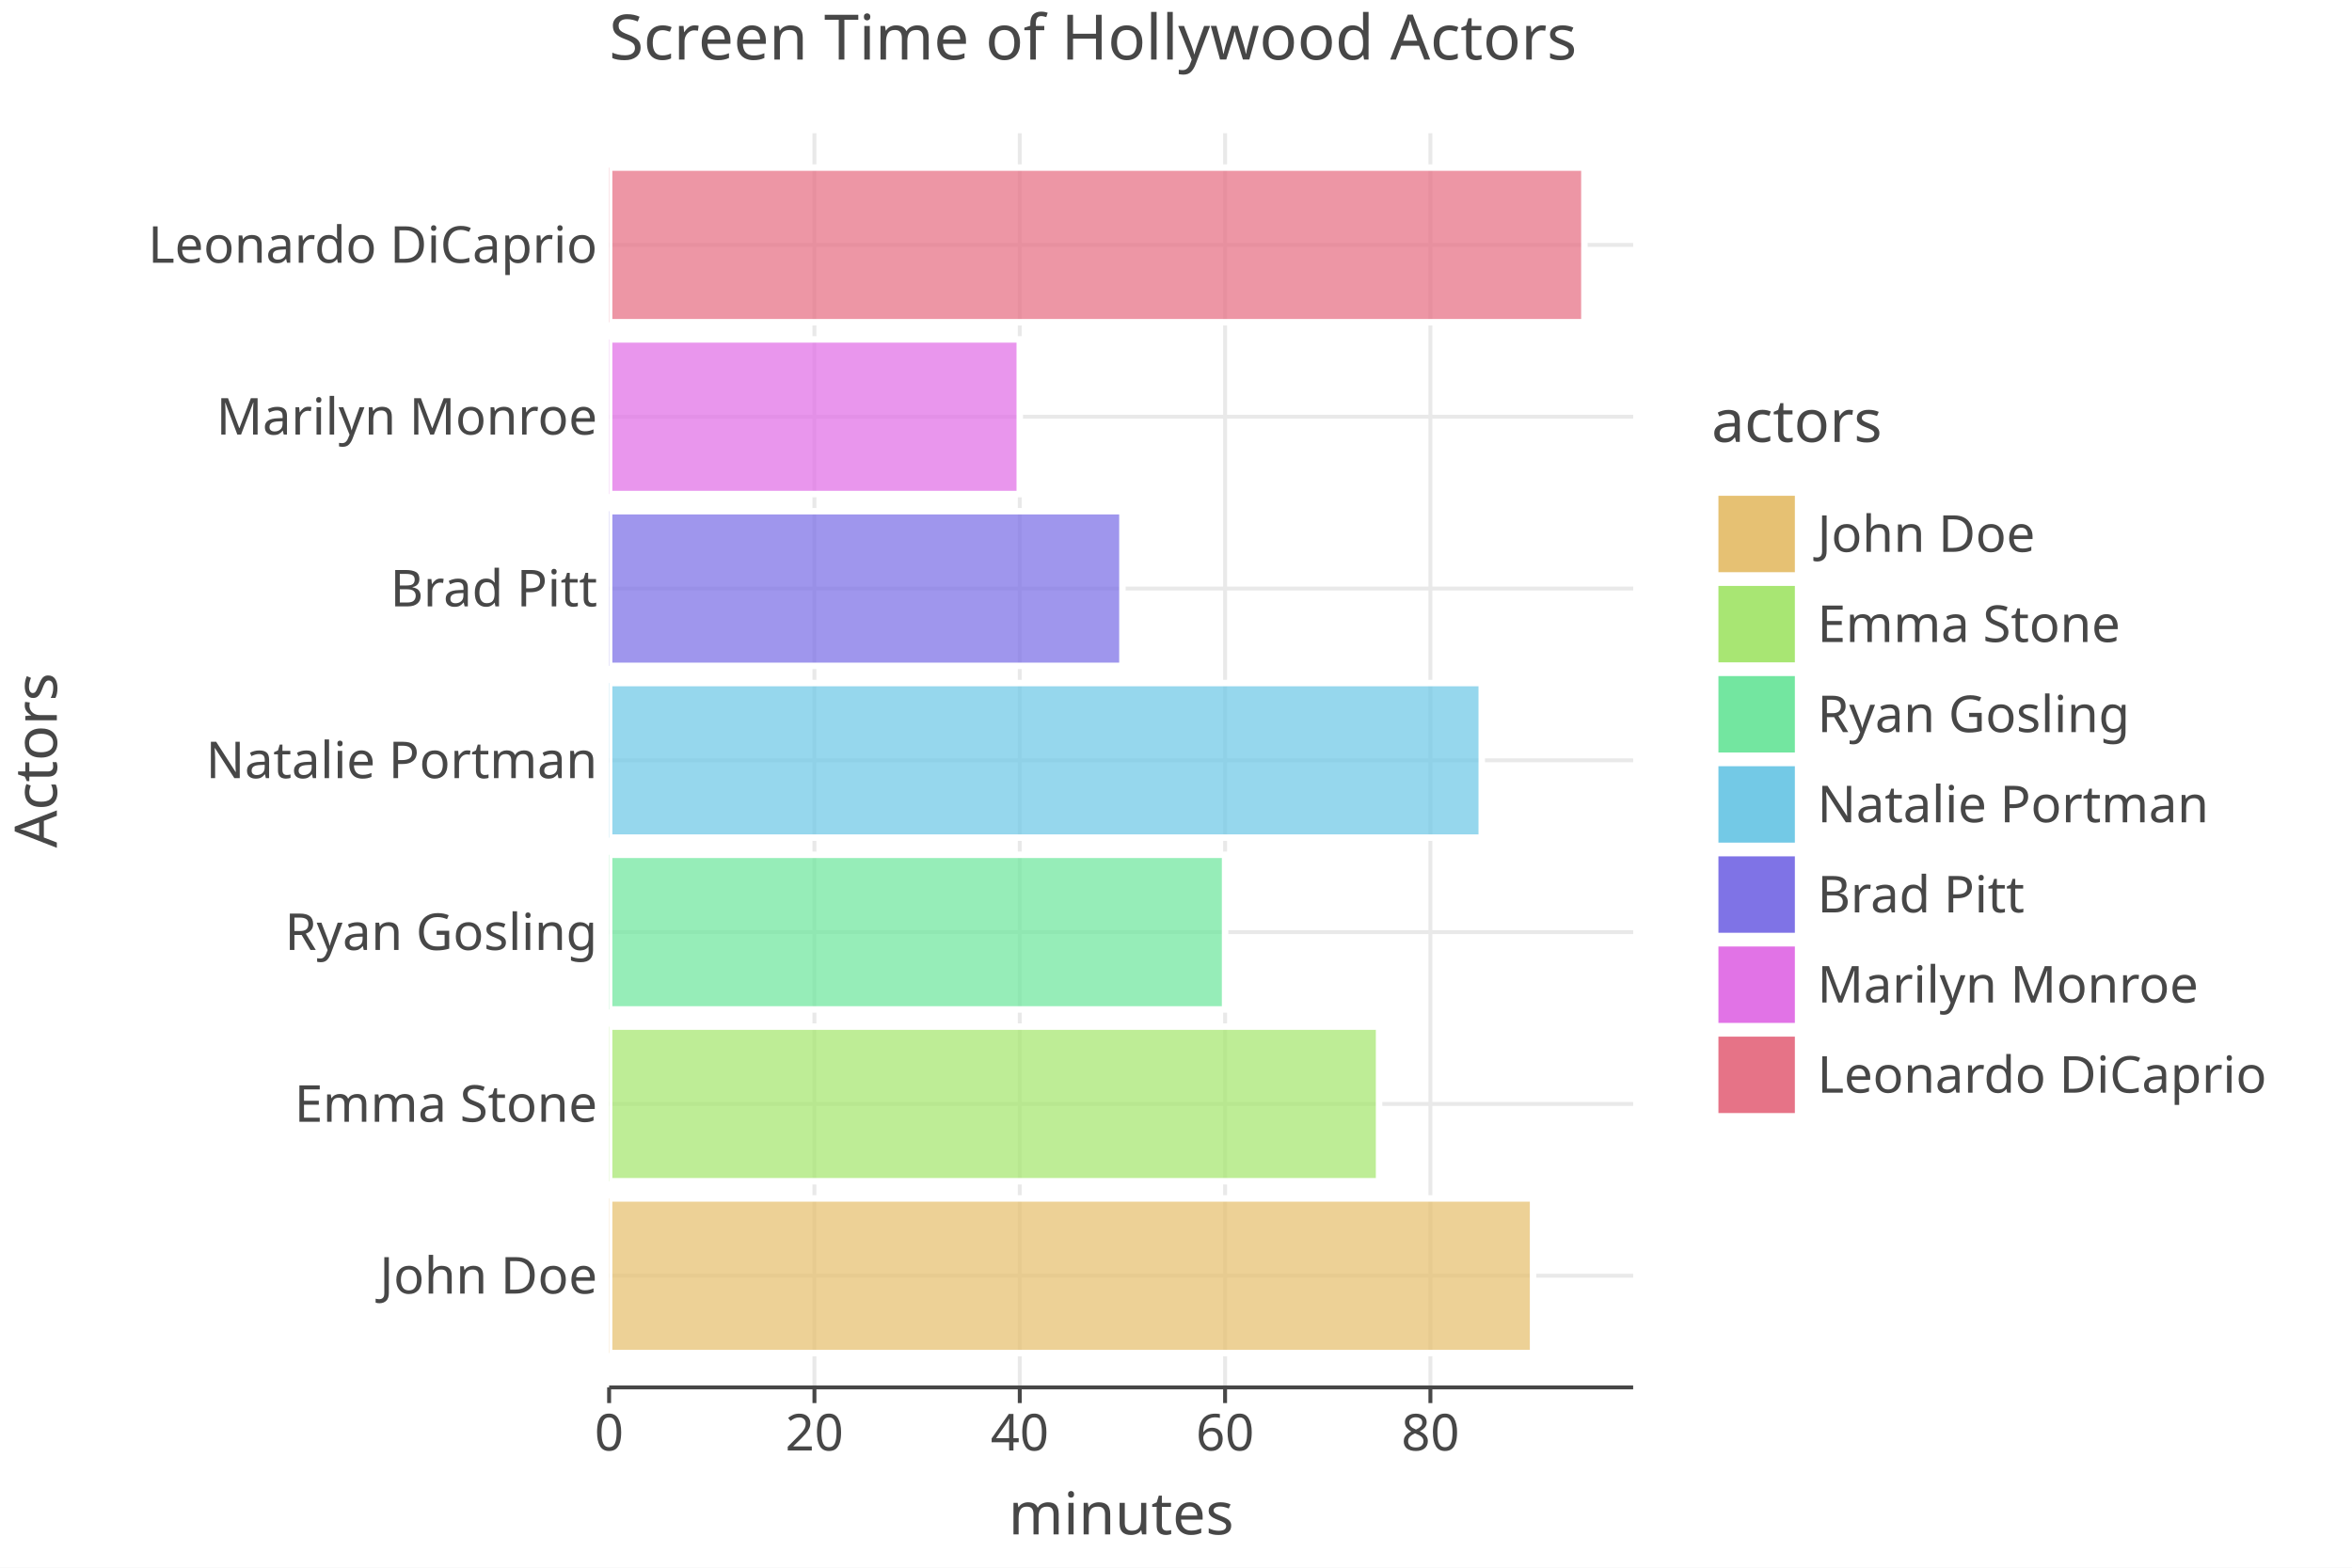
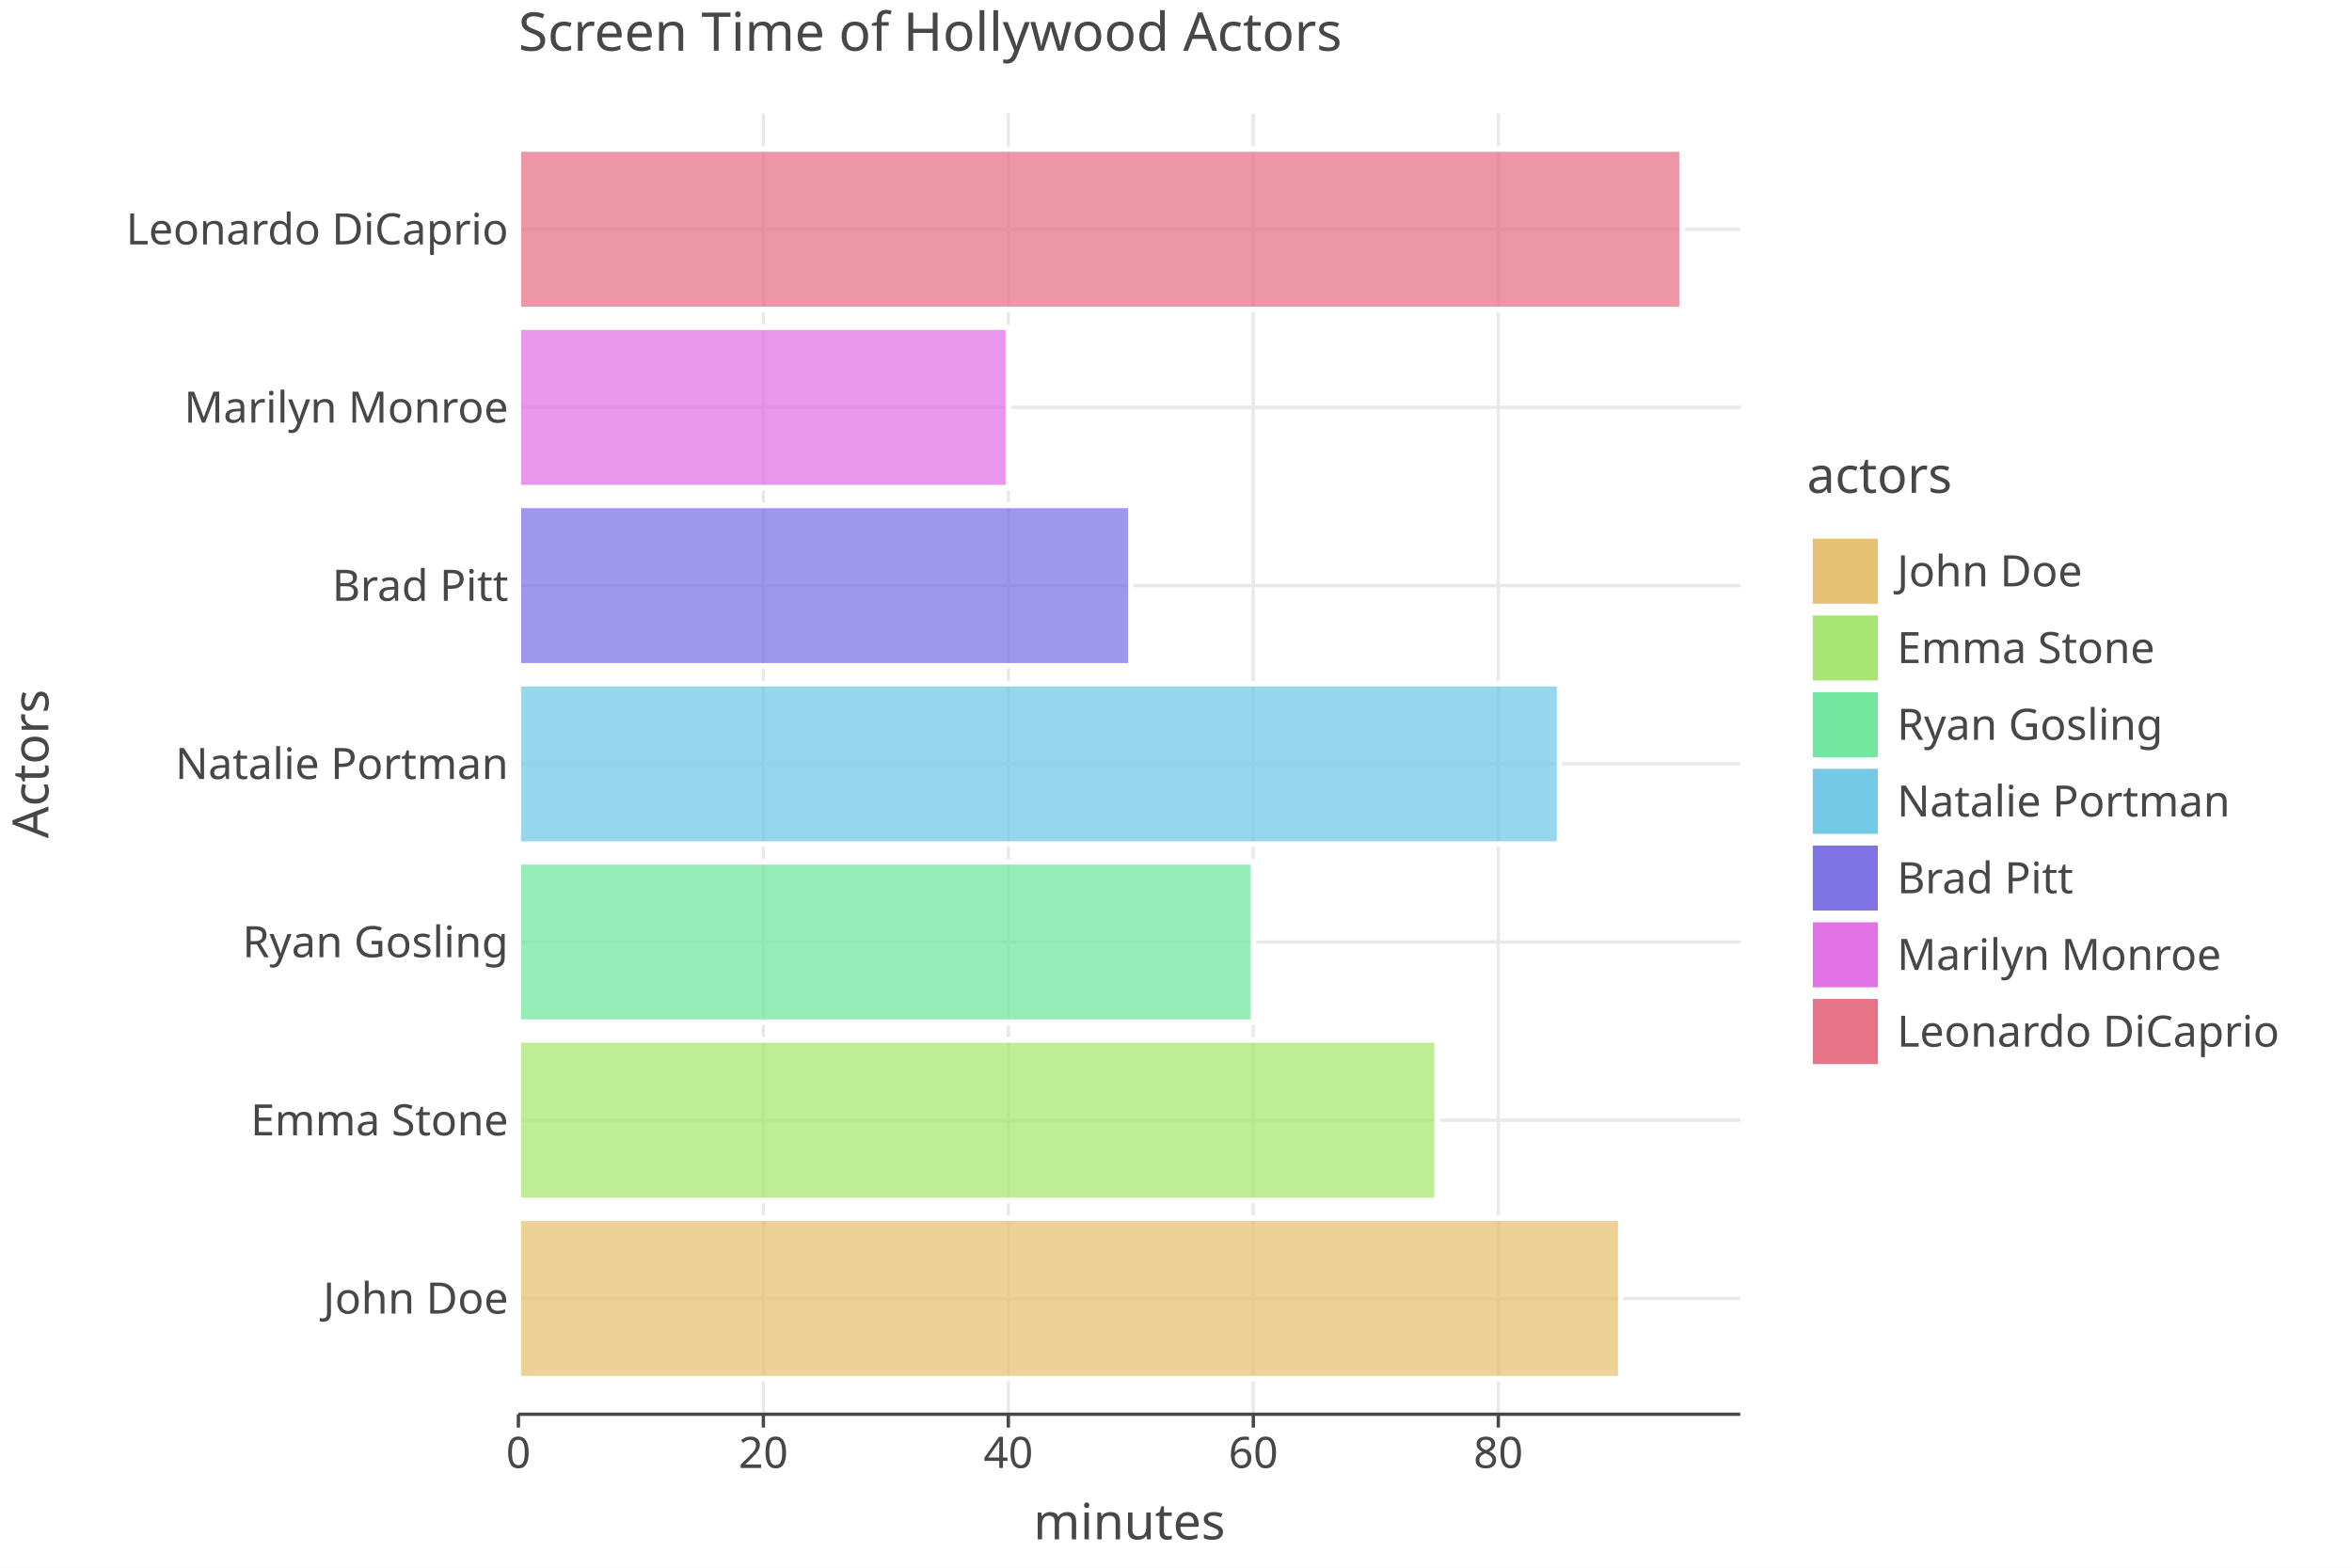
- <svg xmlns="http://www.w3.org/2000/svg" class="plt-container" width="600.0" height="400.0">
+ <svg xmlns="http://www.w3.org/2000/svg" class="plt-container" width="705.0" height="470.0">
  <style type="text/css">
  .plt-container {
   font-family: Lucida Grande, sans-serif;
   user-select: none;
   -webkit-user-select: none;
   -moz-user-select: none;
   -ms-user-select: none;
}
text {
   text-rendering: optimizeLegibility;
}
#xXxprefixXx0 .plot-title {
   fill: #474747;
   font-family: Lucida Grande, sans-serif;
   font-size: 16.0px;
   font-weight: normal;
   font-style: normal;   
}
#xXxprefixXx0 .plot-subtitle {
   fill: #474747;
   font-family: Lucida Grande, sans-serif;
   font-size: 15.0px;
   font-weight: normal;
   font-style: normal;   
}
#xXxprefixXx0 .plot-caption {
   fill: #474747;
   font-family: Lucida Grande, sans-serif;
   font-size: 13.0px;
   font-weight: normal;
   font-style: normal;   
}
#xXxprefixXx0 .legend-title {
   fill: #474747;
   font-family: Lucida Grande, sans-serif;
   font-size: 15.0px;
   font-weight: normal;
   font-style: normal;   
}
#xXxprefixXx0 .legend-item {
   fill: #474747;
   font-family: Lucida Grande, sans-serif;
   font-size: 13.0px;
   font-weight: normal;
   font-style: normal;   
}
#xXxprefixXx0 .axis-title-x {
   fill: #474747;
   font-family: Lucida Grande, sans-serif;
   font-size: 15.0px;
   font-weight: normal;
   font-style: normal;   
}
#xXxprefixXx0 .axis-text-x {
   fill: #474747;
   font-family: Lucida Grande, sans-serif;
   font-size: 13.0px;
   font-weight: normal;
   font-style: normal;   
}
#xXxprefixXx2 .axis-tooltip-text-x {
   fill: #ffffff;
   font-family: Lucida Grande, sans-serif;
   font-size: 13.0px;
   font-weight: normal;
   font-style: normal;   
}
#xXxprefixXx0 .axis-title-y {
   fill: #474747;
   font-family: Lucida Grande, sans-serif;
   font-size: 15.0px;
   font-weight: normal;
   font-style: normal;   
}
#xXxprefixXx0 .axis-text-y {
   fill: #474747;
   font-family: Lucida Grande, sans-serif;
   font-size: 13.0px;
   font-weight: normal;
   font-style: normal;   
}
#xXxprefixXx2 .axis-tooltip-text-y {
   fill: #ffffff;
   font-family: Lucida Grande, sans-serif;
   font-size: 13.0px;
   font-weight: normal;
   font-style: normal;   
}
#xXxprefixXx0 .facet-strip-text-x {
   fill: #474747;
   font-family: Lucida Grande, sans-serif;
   font-size: 13.0px;
   font-weight: normal;
   font-style: normal;   
}
#xXxprefixXx0 .facet-strip-text-y {
   fill: #474747;
   font-family: Lucida Grande, sans-serif;
   font-size: 13.0px;
   font-weight: normal;
   font-style: normal;   
}
#xXxprefixXx2 .tooltip-text {
   fill: #474747;
   font-family: Lucida Grande, sans-serif;
   font-size: 13.0px;
   font-weight: normal;
   font-style: normal;   
}
#xXxprefixXx2 .tooltip-title {
   fill: #474747;
   font-family: Lucida Grande, sans-serif;
   font-size: 13.0px;
   font-weight: bold;
   font-style: normal;   
}
#xXxprefixXx2 .tooltip-label {
   fill: #474747;
   font-family: Lucida Grande, sans-serif;
   font-size: 13.0px;
   font-weight: bold;
   font-style: normal;   
}

  </style>
  <g id="xXxprefixXx0">
-     <path fill-rule="evenodd" fill="rgb(255,255,255)" fill-opacity="1.0" d="M0.0 0.0 L0.0 400.0 L600.0 400.0 L600.0 0.0 Z">
+     <path fill-rule="evenodd" fill="rgb(255,255,255)" fill-opacity="1.0" d="M0.0 0.0 L0.0 470.0 L705.0 470.0 L705.0 0.0 Z">
    </path>
    <g transform="translate(23.0 34.0 ) ">
-       <g transform="translate(132.3865 320.0 ) ">
-         <line x1="52.378" y1="-0.0" x2="52.378" y2="-320.0" stroke="rgb(233,233,233)" stroke-opacity="1.0" stroke-width="1.0">
-         </line>
-         <line x1="104.757" y1="-0.0" x2="104.757" y2="-320.0" stroke="rgb(233,233,233)" stroke-opacity="1.0" stroke-width="1.0">
-         </line>
-         <line x1="157.135" y1="-0.0" x2="157.135" y2="-320.0" stroke="rgb(233,233,233)" stroke-opacity="1.0" stroke-width="1.0">
-         </line>
-         <line x1="209.513" y1="-0.0" x2="209.513" y2="-320.0" stroke="rgb(233,233,233)" stroke-opacity="1.0" stroke-width="1.0">
+       <g transform="translate(132.3865 390.0 ) ">
+         <line x1="73.431" y1="-0.0" x2="73.431" y2="-390.0" stroke="rgb(233,233,233)" stroke-opacity="1.0" stroke-width="1.0">
+         </line>
+         <line x1="146.862" y1="-0.0" x2="146.862" y2="-390.0" stroke="rgb(233,233,233)" stroke-opacity="1.0" stroke-width="1.0">
+         </line>
+         <line x1="220.293" y1="-0.0" x2="220.293" y2="-390.0" stroke="rgb(233,233,233)" stroke-opacity="1.0" stroke-width="1.0">
+         </line>
+         <line x1="293.724" y1="-0.0" x2="293.724" y2="-390.0" stroke="rgb(233,233,233)" stroke-opacity="1.0" stroke-width="1.0">
        </line>
        <g transform="translate(0.0 0.0 ) ">
          <line stroke-width="1.0" stroke="rgb(71,71,71)" stroke-opacity="1.0" x2="0.0" y2="4.0">
          </line>
          <g transform="translate(0.0 7.0 ) ">
            <text class="axis-text-x" text-anchor="middle" dy="0.7em">
            0
            </text>
          </g>
        </g>
-         <g transform="translate(52.37827 0.0 ) ">
+         <g transform="translate(73.4309 0.0 ) ">
          <line stroke-width="1.0" stroke="rgb(71,71,71)" stroke-opacity="1.0" x2="0.0" y2="4.0">
          </line>
          <g transform="translate(0.0 7.0 ) ">
            <text class="axis-text-x" text-anchor="middle" dy="0.7em">
            20
            </text>
          </g>
        </g>
-         <g transform="translate(104.7565 0.0 ) ">
+         <g transform="translate(146.8618 0.0 ) ">
          <line stroke-width="1.0" stroke="rgb(71,71,71)" stroke-opacity="1.0" x2="0.0" y2="4.0">
          </line>
          <g transform="translate(0.0 7.0 ) ">
            <text class="axis-text-x" text-anchor="middle" dy="0.7em">
            40
            </text>
          </g>
        </g>
-         <g transform="translate(157.1348 0.0 ) ">
+         <g transform="translate(220.2927 0.0 ) ">
          <line stroke-width="1.0" stroke="rgb(71,71,71)" stroke-opacity="1.0" x2="0.0" y2="4.0">
          </line>
          <g transform="translate(0.0 7.0 ) ">
            <text class="axis-text-x" text-anchor="middle" dy="0.7em">
            60
            </text>
          </g>
        </g>
-         <g transform="translate(209.5131 0.0 ) ">
+         <g transform="translate(293.7236 0.0 ) ">
          <line stroke-width="1.0" stroke="rgb(71,71,71)" stroke-opacity="1.0" x2="0.0" y2="4.0">
          </line>
          <g transform="translate(0.0 7.0 ) ">
            <text class="axis-text-x" text-anchor="middle" dy="0.7em">
            80
            </text>
          </g>
        </g>
-         <line x1="0.0" y1="0.0" x2="261.237" y2="0.0" stroke-width="1.0" stroke="rgb(71,71,71)" stroke-opacity="1.0">
+         <line x1="0.0" y1="0.0" x2="366.237" y2="0.0" stroke-width="1.0" stroke="rgb(71,71,71)" stroke-opacity="1.0">
        </line>
      </g>
      <g transform="translate(132.3865 0.0 ) ">
-         <line x1="0.0" y1="291.507" x2="261.237" y2="291.507" stroke="rgb(233,233,233)" stroke-opacity="1.0" stroke-width="1.0">
-         </line>
-         <line x1="0.0" y1="247.671" x2="261.237" y2="247.671" stroke="rgb(233,233,233)" stroke-opacity="1.0" stroke-width="1.0">
-         </line>
-         <line x1="0.0" y1="203.836" x2="261.237" y2="203.836" stroke="rgb(233,233,233)" stroke-opacity="1.0" stroke-width="1.0">
-         </line>
-         <line x1="0.0" y1="160" x2="261.237" y2="160" stroke="rgb(233,233,233)" stroke-opacity="1.0" stroke-width="1.0">
-         </line>
-         <line x1="0.0" y1="116.164" x2="261.237" y2="116.164" stroke="rgb(233,233,233)" stroke-opacity="1.0" stroke-width="1.0">
-         </line>
-         <line x1="0.0" y1="72.329" x2="261.237" y2="72.329" stroke="rgb(233,233,233)" stroke-opacity="1.0" stroke-width="1.0">
-         </line>
-         <line x1="0.0" y1="28.493" x2="261.237" y2="28.493" stroke="rgb(233,233,233)" stroke-opacity="1.0" stroke-width="1.0">
-         </line>
-         <g transform="translate(0.0 291.5068 ) ">
+         <line x1="0.0" y1="355.274" x2="366.237" y2="355.274" stroke="rgb(233,233,233)" stroke-opacity="1.0" stroke-width="1.0">
+         </line>
+         <line x1="0.0" y1="301.849" x2="366.237" y2="301.849" stroke="rgb(233,233,233)" stroke-opacity="1.0" stroke-width="1.0">
+         </line>
+         <line x1="0.0" y1="248.425" x2="366.237" y2="248.425" stroke="rgb(233,233,233)" stroke-opacity="1.0" stroke-width="1.0">
+         </line>
+         <line x1="0.0" y1="195.0" x2="366.237" y2="195.0" stroke="rgb(233,233,233)" stroke-opacity="1.0" stroke-width="1.0">
+         </line>
+         <line x1="0.0" y1="141.575" x2="366.237" y2="141.575" stroke="rgb(233,233,233)" stroke-opacity="1.0" stroke-width="1.0">
+         </line>
+         <line x1="0.0" y1="88.151" x2="366.237" y2="88.151" stroke="rgb(233,233,233)" stroke-opacity="1.0" stroke-width="1.0">
+         </line>
+         <line x1="0.0" y1="34.726" x2="366.237" y2="34.726" stroke="rgb(233,233,233)" stroke-opacity="1.0" stroke-width="1.0">
+         </line>
+         <g transform="translate(0.0 355.274 ) ">
          <g transform="translate(-3.0 0.0 ) ">
            <text class="axis-text-y" text-anchor="end" dy="0.35em">
            John Doe
            </text>
          </g>
        </g>
-         <g transform="translate(0.0 247.6712 ) ">
+         <g transform="translate(0.0 301.8493 ) ">
          <g transform="translate(-3.0 0.0 ) ">
            <text class="axis-text-y" text-anchor="end" dy="0.35em">
            Emma Stone
            </text>
          </g>
        </g>
-         <g transform="translate(0.0 203.8356 ) ">
+         <g transform="translate(0.0 248.4247 ) ">
          <g transform="translate(-3.0 0.0 ) ">
            <text class="axis-text-y" text-anchor="end" dy="0.35em">
            Ryan Gosling
            </text>
          </g>
        </g>
-         <g transform="translate(0.0 160 ) ">
+         <g transform="translate(0.0 195.0 ) ">
          <g transform="translate(-3.0 0.0 ) ">
            <text class="axis-text-y" text-anchor="end" dy="0.35em">
            Natalie Portman
            </text>
          </g>
        </g>
-         <g transform="translate(0.0 116.1644 ) ">
+         <g transform="translate(0.0 141.5753 ) ">
          <g transform="translate(-3.0 0.0 ) ">
            <text class="axis-text-y" text-anchor="end" dy="0.35em">
            Brad Pitt
            </text>
          </g>
        </g>
-         <g transform="translate(0.0 72.32877 ) ">
+         <g transform="translate(0.0 88.15068 ) ">
          <g transform="translate(-3.0 0.0 ) ">
            <text class="axis-text-y" text-anchor="end" dy="0.35em">
            Marilyn Monroe
            </text>
          </g>
        </g>
-         <g transform="translate(0.0 28.49315 ) ">
+         <g transform="translate(0.0 34.72603 ) ">
          <g transform="translate(-3.0 0.0 ) ">
            <text class="axis-text-y" text-anchor="end" dy="0.35em">
            Leonardo DiCaprio
            </text>
          </g>
        </g>
      </g>
-       <g transform="translate(132.3865 0.0 ) " clip-path="url(#xXxprefixXx1)" clip-bounds-jfx="[rect (0.0, 0.0), (261.237, 320.0)]">
+       <g transform="translate(132.3865 0.0 ) " clip-path="url(#xXxprefixXx1)" clip-bounds-jfx="[rect (0.0, 0.0), (366.237, 390.0)]">
        <defs>
          <clipPath id="xXxprefixXx1">
-             <rect x="0.0" y="0.0" width="261.237" height="320.0">
+             <rect x="0.0" y="0.0" width="366.237" height="390.0">
            </rect>
          </clipPath>
        </defs>
-         <rect x="0.0" y="8.767" height="39.452" width="248.797" stroke="rgb(255,255,255)" stroke-opacity="1.0" fill="rgb(230,115,135)" fill-opacity="0.75" stroke-width="1.65">
-         </rect>
-         <rect x="0.0" y="52.603" height="39.452" width="104.757" stroke="rgb(255,255,255)" stroke-opacity="1.0" fill="rgb(225,115,230)" fill-opacity="0.75" stroke-width="1.65">
-         </rect>
-         <rect x="0.0" y="96.438" height="39.452" width="130.946" stroke="rgb(255,255,255)" stroke-opacity="1.0" fill="rgb(127,115,230)" fill-opacity="0.75" stroke-width="1.65">
-         </rect>
-         <rect x="0.0" y="140.274" height="39.452" width="222.608" stroke="rgb(255,255,255)" stroke-opacity="1.0" fill="rgb(115,201,230)" fill-opacity="0.75" stroke-width="1.65">
-         </rect>
-         <rect x="0.0" y="184.11" height="39.452" width="157.135" stroke="rgb(255,255,255)" stroke-opacity="1.0" fill="rgb(115,230,160)" fill-opacity="0.75" stroke-width="1.65">
-         </rect>
-         <rect x="0.0" y="227.945" height="39.452" width="196.418" stroke="rgb(255,255,255)" stroke-opacity="1.0" fill="rgb(168,230,115)" fill-opacity="0.75" stroke-width="1.65">
-         </rect>
-         <rect x="0.0" y="271.781" height="39.452" width="235.702" stroke="rgb(255,255,255)" stroke-opacity="1.0" fill="rgb(230,193,115)" fill-opacity="0.75" stroke-width="1.65">
+         <rect x="0.0" y="10.685" height="48.082" width="348.797" stroke="rgb(255,255,255)" stroke-opacity="1.0" fill="rgb(230,115,135)" fill-opacity="0.75" stroke-width="1.65">
+         </rect>
+         <rect x="0.0" y="64.11" height="48.082" width="146.862" stroke="rgb(255,255,255)" stroke-opacity="1.0" fill="rgb(225,115,230)" fill-opacity="0.75" stroke-width="1.65">
+         </rect>
+         <rect x="0.0" y="117.534" height="48.082" width="183.577" stroke="rgb(255,255,255)" stroke-opacity="1.0" fill="rgb(127,115,230)" fill-opacity="0.75" stroke-width="1.65">
+         </rect>
+         <rect x="0.0" y="170.959" height="48.082" width="312.081" stroke="rgb(255,255,255)" stroke-opacity="1.0" fill="rgb(115,201,230)" fill-opacity="0.75" stroke-width="1.65">
+         </rect>
+         <rect x="0.0" y="224.384" height="48.082" width="220.293" stroke="rgb(255,255,255)" stroke-opacity="1.0" fill="rgb(115,230,160)" fill-opacity="0.75" stroke-width="1.65">
+         </rect>
+         <rect x="0.0" y="277.808" height="48.082" width="275.366" stroke="rgb(255,255,255)" stroke-opacity="1.0" fill="rgb(168,230,115)" fill-opacity="0.75" stroke-width="1.65">
+         </rect>
+         <rect x="0.0" y="331.233" height="48.082" width="330.439" stroke="rgb(255,255,255)" stroke-opacity="1.0" fill="rgb(230,193,115)" fill-opacity="0.75" stroke-width="1.65">
        </rect>
      </g>
    </g>
    <g transform="translate(155.3865 15.2 ) ">
      <text class="plot-title" y="0.0">
      Screen Time of Hollywood Actors
      </text>
    </g>
-     <g transform="translate(14.5 194.0 ) rotate(-90.0 ) ">
+     <g transform="translate(14.5 229.0 ) rotate(-90.0 ) ">
      <text class="axis-title-y" y="0.0" text-anchor="middle">
      Actors
      </text>
    </g>
-     <g transform="translate(286.0048 391.5 ) ">
+     <g transform="translate(338.5048 461.5 ) ">
      <text class="axis-title-x" y="0.0" text-anchor="middle">
      minutes
      </text>
    </g>
-     <g transform="translate(426.6231 92.25 ) ">
+     <g transform="translate(531.6231 127.25 ) ">
      <rect x="5.0" y="5.0" height="193.5" width="163.377" stroke="rgb(71,71,71)" stroke-opacity="1.0" stroke-width="0.0" fill="rgb(255,255,255)" fill-opacity="1.0">
      </rect>
      <g transform="translate(10.0 10.0 ) ">
        <g transform="translate(0.0 10.5 ) ">
          <text class="legend-title" y="0.0">
          actors
          </text>
        </g>
        <g transform="translate(0.0 22.5 ) ">
          <g transform="">
            <g>
              <rect x="0.0" y="0.0" height="23.0" width="23.0" stroke-width="0.0" fill="rgb(255,255,255)" fill-opacity="1.0">
              </rect>
              <g transform="translate(1.0 1.0 ) ">
                <g>
                  <rect x="0.0" y="0.0" height="21.0" width="21.0" stroke="rgb(255,255,255)" stroke-opacity="1.0" fill="rgb(230,193,115)" fill-opacity="1.0" stroke-width="1.5">
                  </rect>
                </g>
              </g>
              <rect x="0.0" y="0.0" height="23.0" width="23.0" stroke="rgb(255,255,255)" stroke-opacity="1.0" stroke-width="1.0" fill-opacity="0.0">
              </rect>
            </g>
            <g transform="translate(26.9903 16.05 ) ">
              <text class="legend-item" y="0.0">
              John Doe
              </text>
            </g>
          </g>
          <g transform="translate(0.0 23.0 ) ">
            <g>
              <rect x="0.0" y="0.0" height="23.0" width="23.0" stroke-width="0.0" fill="rgb(255,255,255)" fill-opacity="1.0">
              </rect>
              <g transform="translate(1.0 1.0 ) ">
                <g>
                  <rect x="0.0" y="0.0" height="21.0" width="21.0" stroke="rgb(255,255,255)" stroke-opacity="1.0" fill="rgb(168,230,115)" fill-opacity="1.0" stroke-width="1.5">
                  </rect>
                </g>
              </g>
              <rect x="0.0" y="0.0" height="23.0" width="23.0" stroke="rgb(255,255,255)" stroke-opacity="1.0" stroke-width="1.0" fill-opacity="0.0">
              </rect>
            </g>
            <g transform="translate(26.9903 16.05 ) ">
              <text class="legend-item" y="0.0">
              Emma Stone
              </text>
            </g>
          </g>
          <g transform="translate(0.0 46.0 ) ">
            <g>
              <rect x="0.0" y="0.0" height="23.0" width="23.0" stroke-width="0.0" fill="rgb(255,255,255)" fill-opacity="1.0">
              </rect>
              <g transform="translate(1.0 1.0 ) ">
                <g>
                  <rect x="0.0" y="0.0" height="21.0" width="21.0" stroke="rgb(255,255,255)" stroke-opacity="1.0" fill="rgb(115,230,160)" fill-opacity="1.0" stroke-width="1.5">
                  </rect>
                </g>
              </g>
              <rect x="0.0" y="0.0" height="23.0" width="23.0" stroke="rgb(255,255,255)" stroke-opacity="1.0" stroke-width="1.0" fill-opacity="0.0">
              </rect>
            </g>
            <g transform="translate(26.9903 16.05 ) ">
              <text class="legend-item" y="0.0">
              Ryan Gosling
              </text>
            </g>
          </g>
          <g transform="translate(0.0 69.0 ) ">
            <g>
              <rect x="0.0" y="0.0" height="23.0" width="23.0" stroke-width="0.0" fill="rgb(255,255,255)" fill-opacity="1.0">
              </rect>
              <g transform="translate(1.0 1.0 ) ">
                <g>
                  <rect x="0.0" y="0.0" height="21.0" width="21.0" stroke="rgb(255,255,255)" stroke-opacity="1.0" fill="rgb(115,201,230)" fill-opacity="1.0" stroke-width="1.5">
                  </rect>
                </g>
              </g>
              <rect x="0.0" y="0.0" height="23.0" width="23.0" stroke="rgb(255,255,255)" stroke-opacity="1.0" stroke-width="1.0" fill-opacity="0.0">
              </rect>
            </g>
            <g transform="translate(26.9903 16.05 ) ">
              <text class="legend-item" y="0.0">
              Natalie Portman
              </text>
            </g>
          </g>
          <g transform="translate(0.0 92.0 ) ">
            <g>
              <rect x="0.0" y="0.0" height="23.0" width="23.0" stroke-width="0.0" fill="rgb(255,255,255)" fill-opacity="1.0">
              </rect>
              <g transform="translate(1.0 1.0 ) ">
                <g>
                  <rect x="0.0" y="0.0" height="21.0" width="21.0" stroke="rgb(255,255,255)" stroke-opacity="1.0" fill="rgb(127,115,230)" fill-opacity="1.0" stroke-width="1.5">
                  </rect>
                </g>
              </g>
              <rect x="0.0" y="0.0" height="23.0" width="23.0" stroke="rgb(255,255,255)" stroke-opacity="1.0" stroke-width="1.0" fill-opacity="0.0">
              </rect>
            </g>
            <g transform="translate(26.9903 16.05 ) ">
              <text class="legend-item" y="0.0">
              Brad Pitt
              </text>
            </g>
          </g>
          <g transform="translate(0.0 115.0 ) ">
            <g>
              <rect x="0.0" y="0.0" height="23.0" width="23.0" stroke-width="0.0" fill="rgb(255,255,255)" fill-opacity="1.0">
              </rect>
              <g transform="translate(1.0 1.0 ) ">
                <g>
                  <rect x="0.0" y="0.0" height="21.0" width="21.0" stroke="rgb(255,255,255)" stroke-opacity="1.0" fill="rgb(225,115,230)" fill-opacity="1.0" stroke-width="1.5">
                  </rect>
                </g>
              </g>
              <rect x="0.0" y="0.0" height="23.0" width="23.0" stroke="rgb(255,255,255)" stroke-opacity="1.0" stroke-width="1.0" fill-opacity="0.0">
              </rect>
            </g>
            <g transform="translate(26.9903 16.05 ) ">
              <text class="legend-item" y="0.0">
              Marilyn Monroe
              </text>
            </g>
          </g>
          <g transform="translate(0.0 138.0 ) ">
            <g>
              <rect x="0.0" y="0.0" height="23.0" width="23.0" stroke-width="0.0" fill="rgb(255,255,255)" fill-opacity="1.0">
              </rect>
              <g transform="translate(1.0 1.0 ) ">
                <g>
                  <rect x="0.0" y="0.0" height="21.0" width="21.0" stroke="rgb(255,255,255)" stroke-opacity="1.0" fill="rgb(230,115,135)" fill-opacity="1.0" stroke-width="1.5">
                  </rect>
                </g>
              </g>
              <rect x="0.0" y="0.0" height="23.0" width="23.0" stroke="rgb(255,255,255)" stroke-opacity="1.0" stroke-width="1.0" fill-opacity="0.0">
              </rect>
            </g>
            <g transform="translate(26.9903 16.05 ) ">
              <text class="legend-item" y="0.0">
              Leonardo DiCaprio
              </text>
            </g>
          </g>
        </g>
      </g>
    </g>
-     <path fill="rgb(0,0,0)" fill-opacity="0.0" stroke="rgb(71,71,71)" stroke-opacity="1.0" stroke-width="0.0" d="M0.0 0.0 L0.0 400.0 L600.0 400.0 L600.0 0.0 Z">
+     <path fill="rgb(0,0,0)" fill-opacity="0.0" stroke="rgb(71,71,71)" stroke-opacity="1.0" stroke-width="0.0" d="M0.0 0.0 L0.0 470.0 L705.0 470.0 L705.0 0.0 Z">
    </path>
  </g>
  <g id="xXxprefixXx2">
  </g>
</svg>
